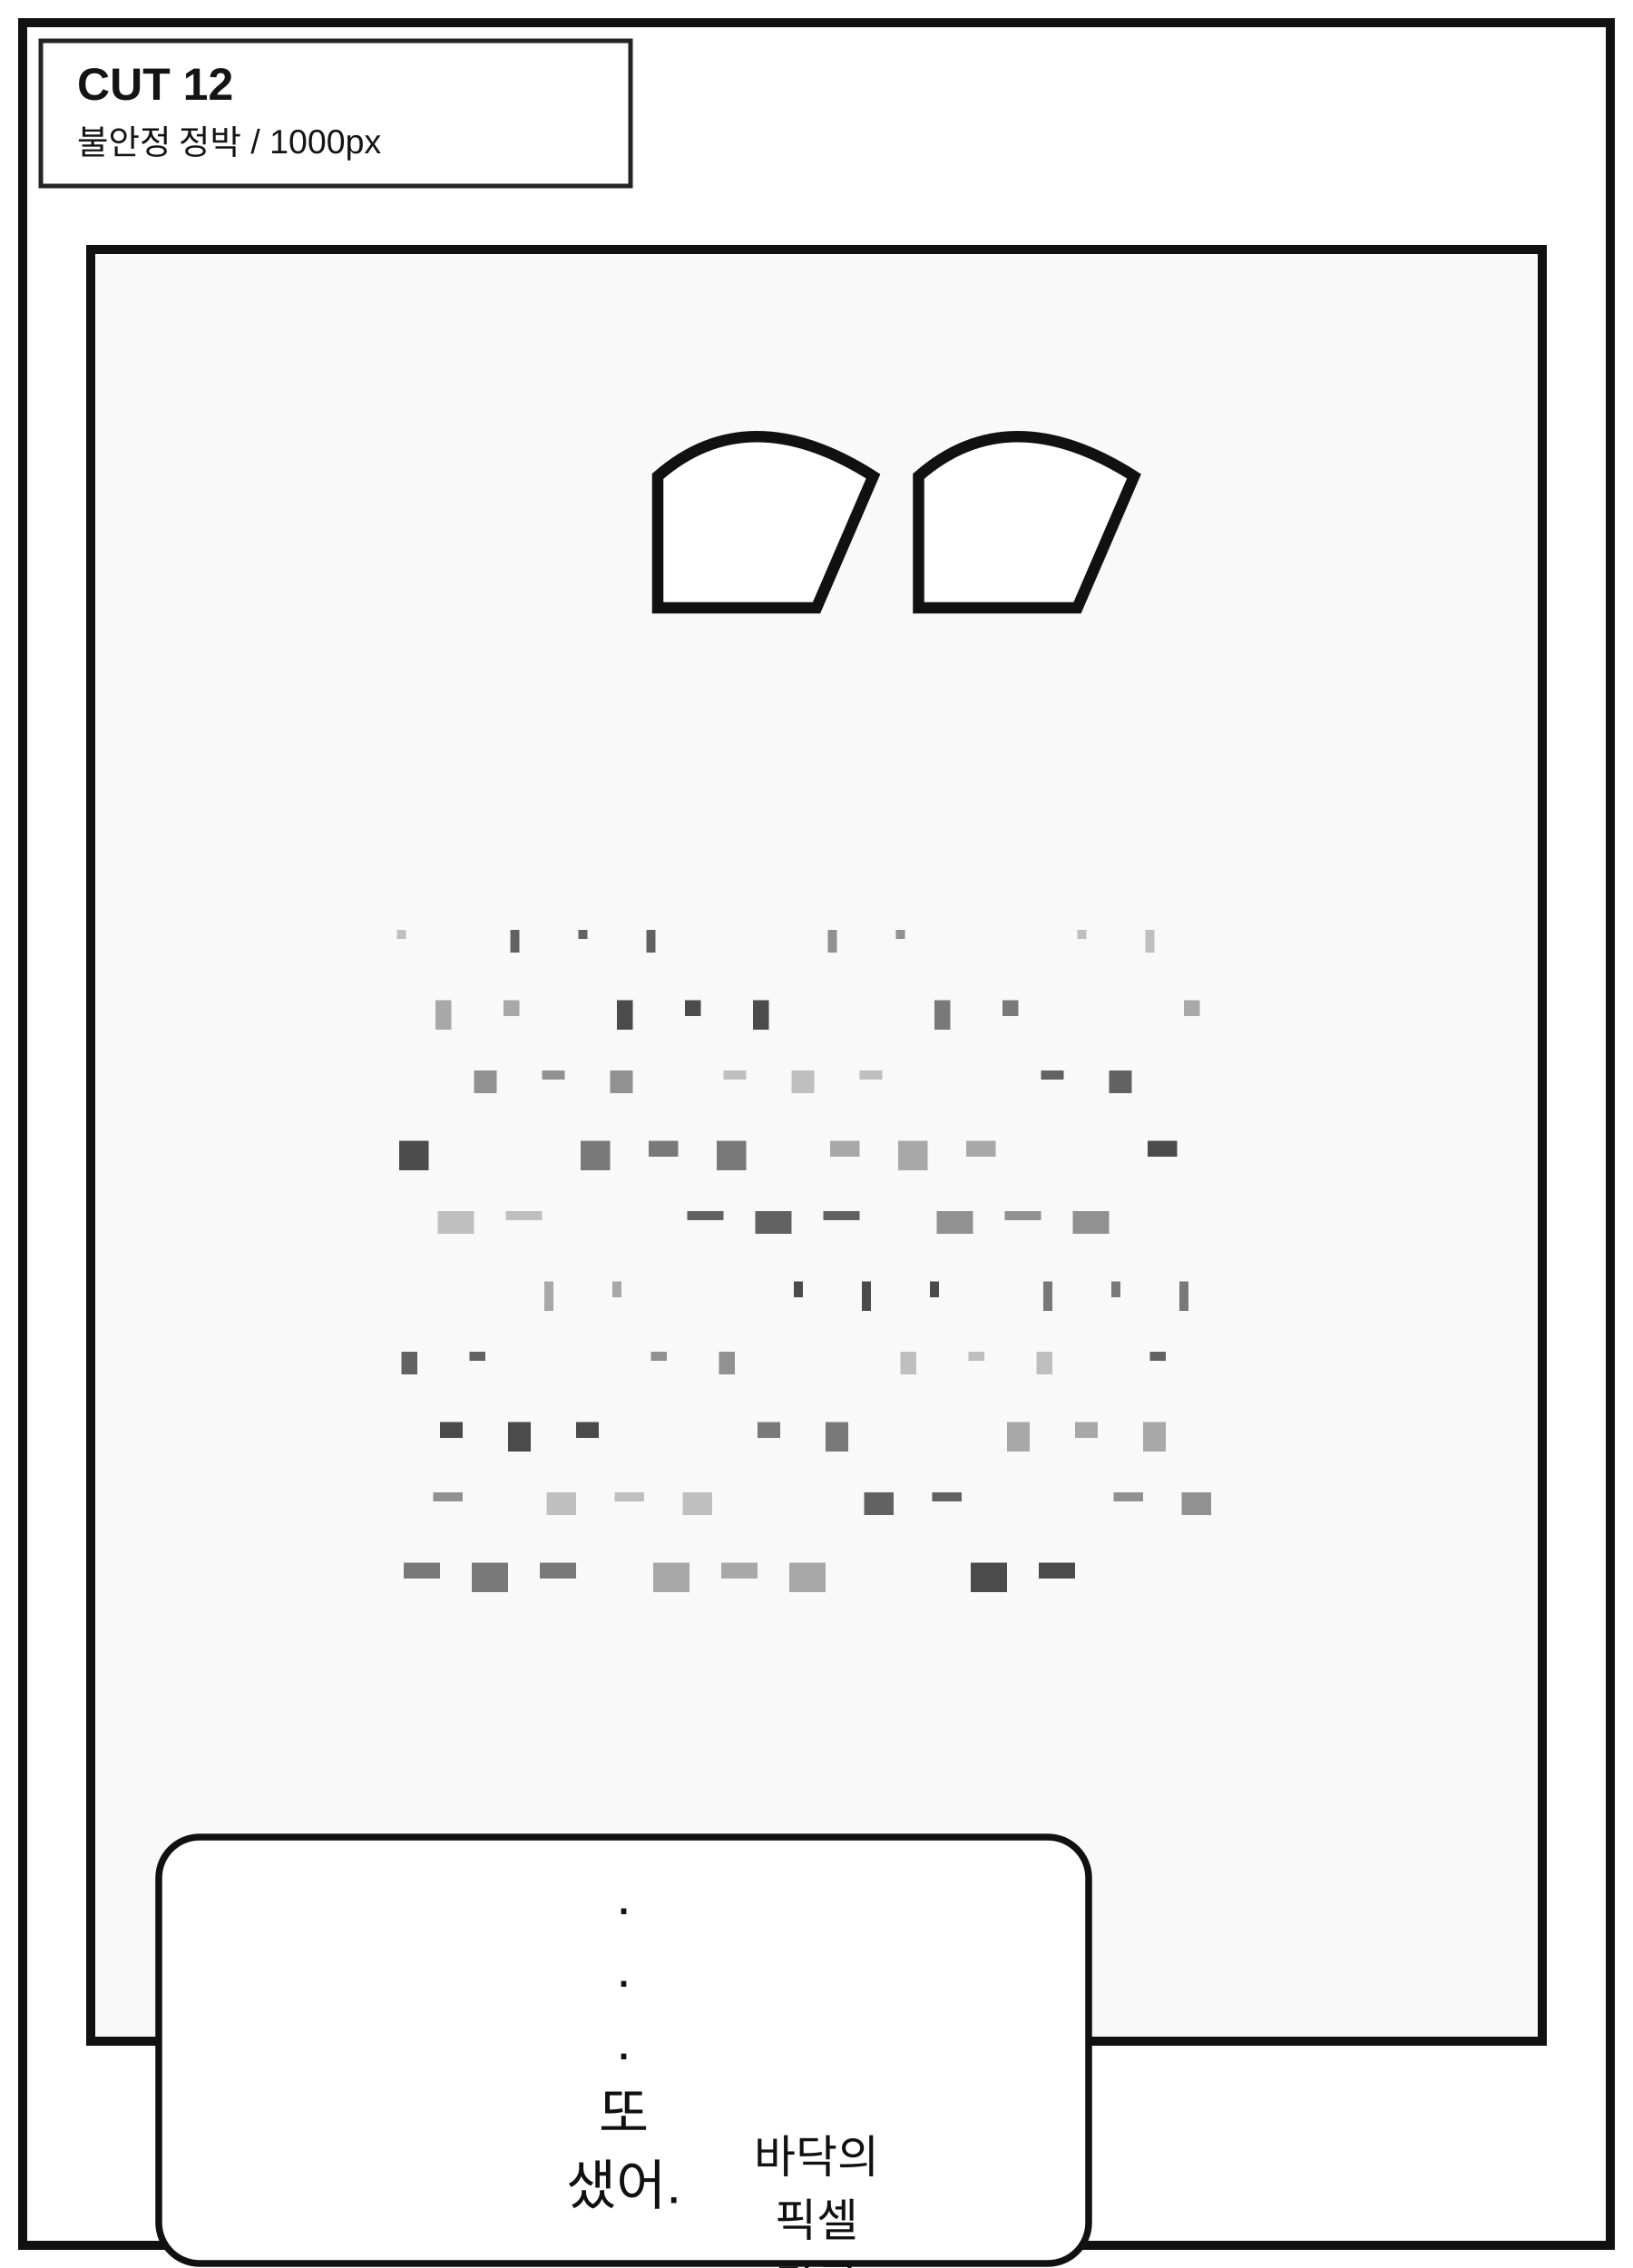
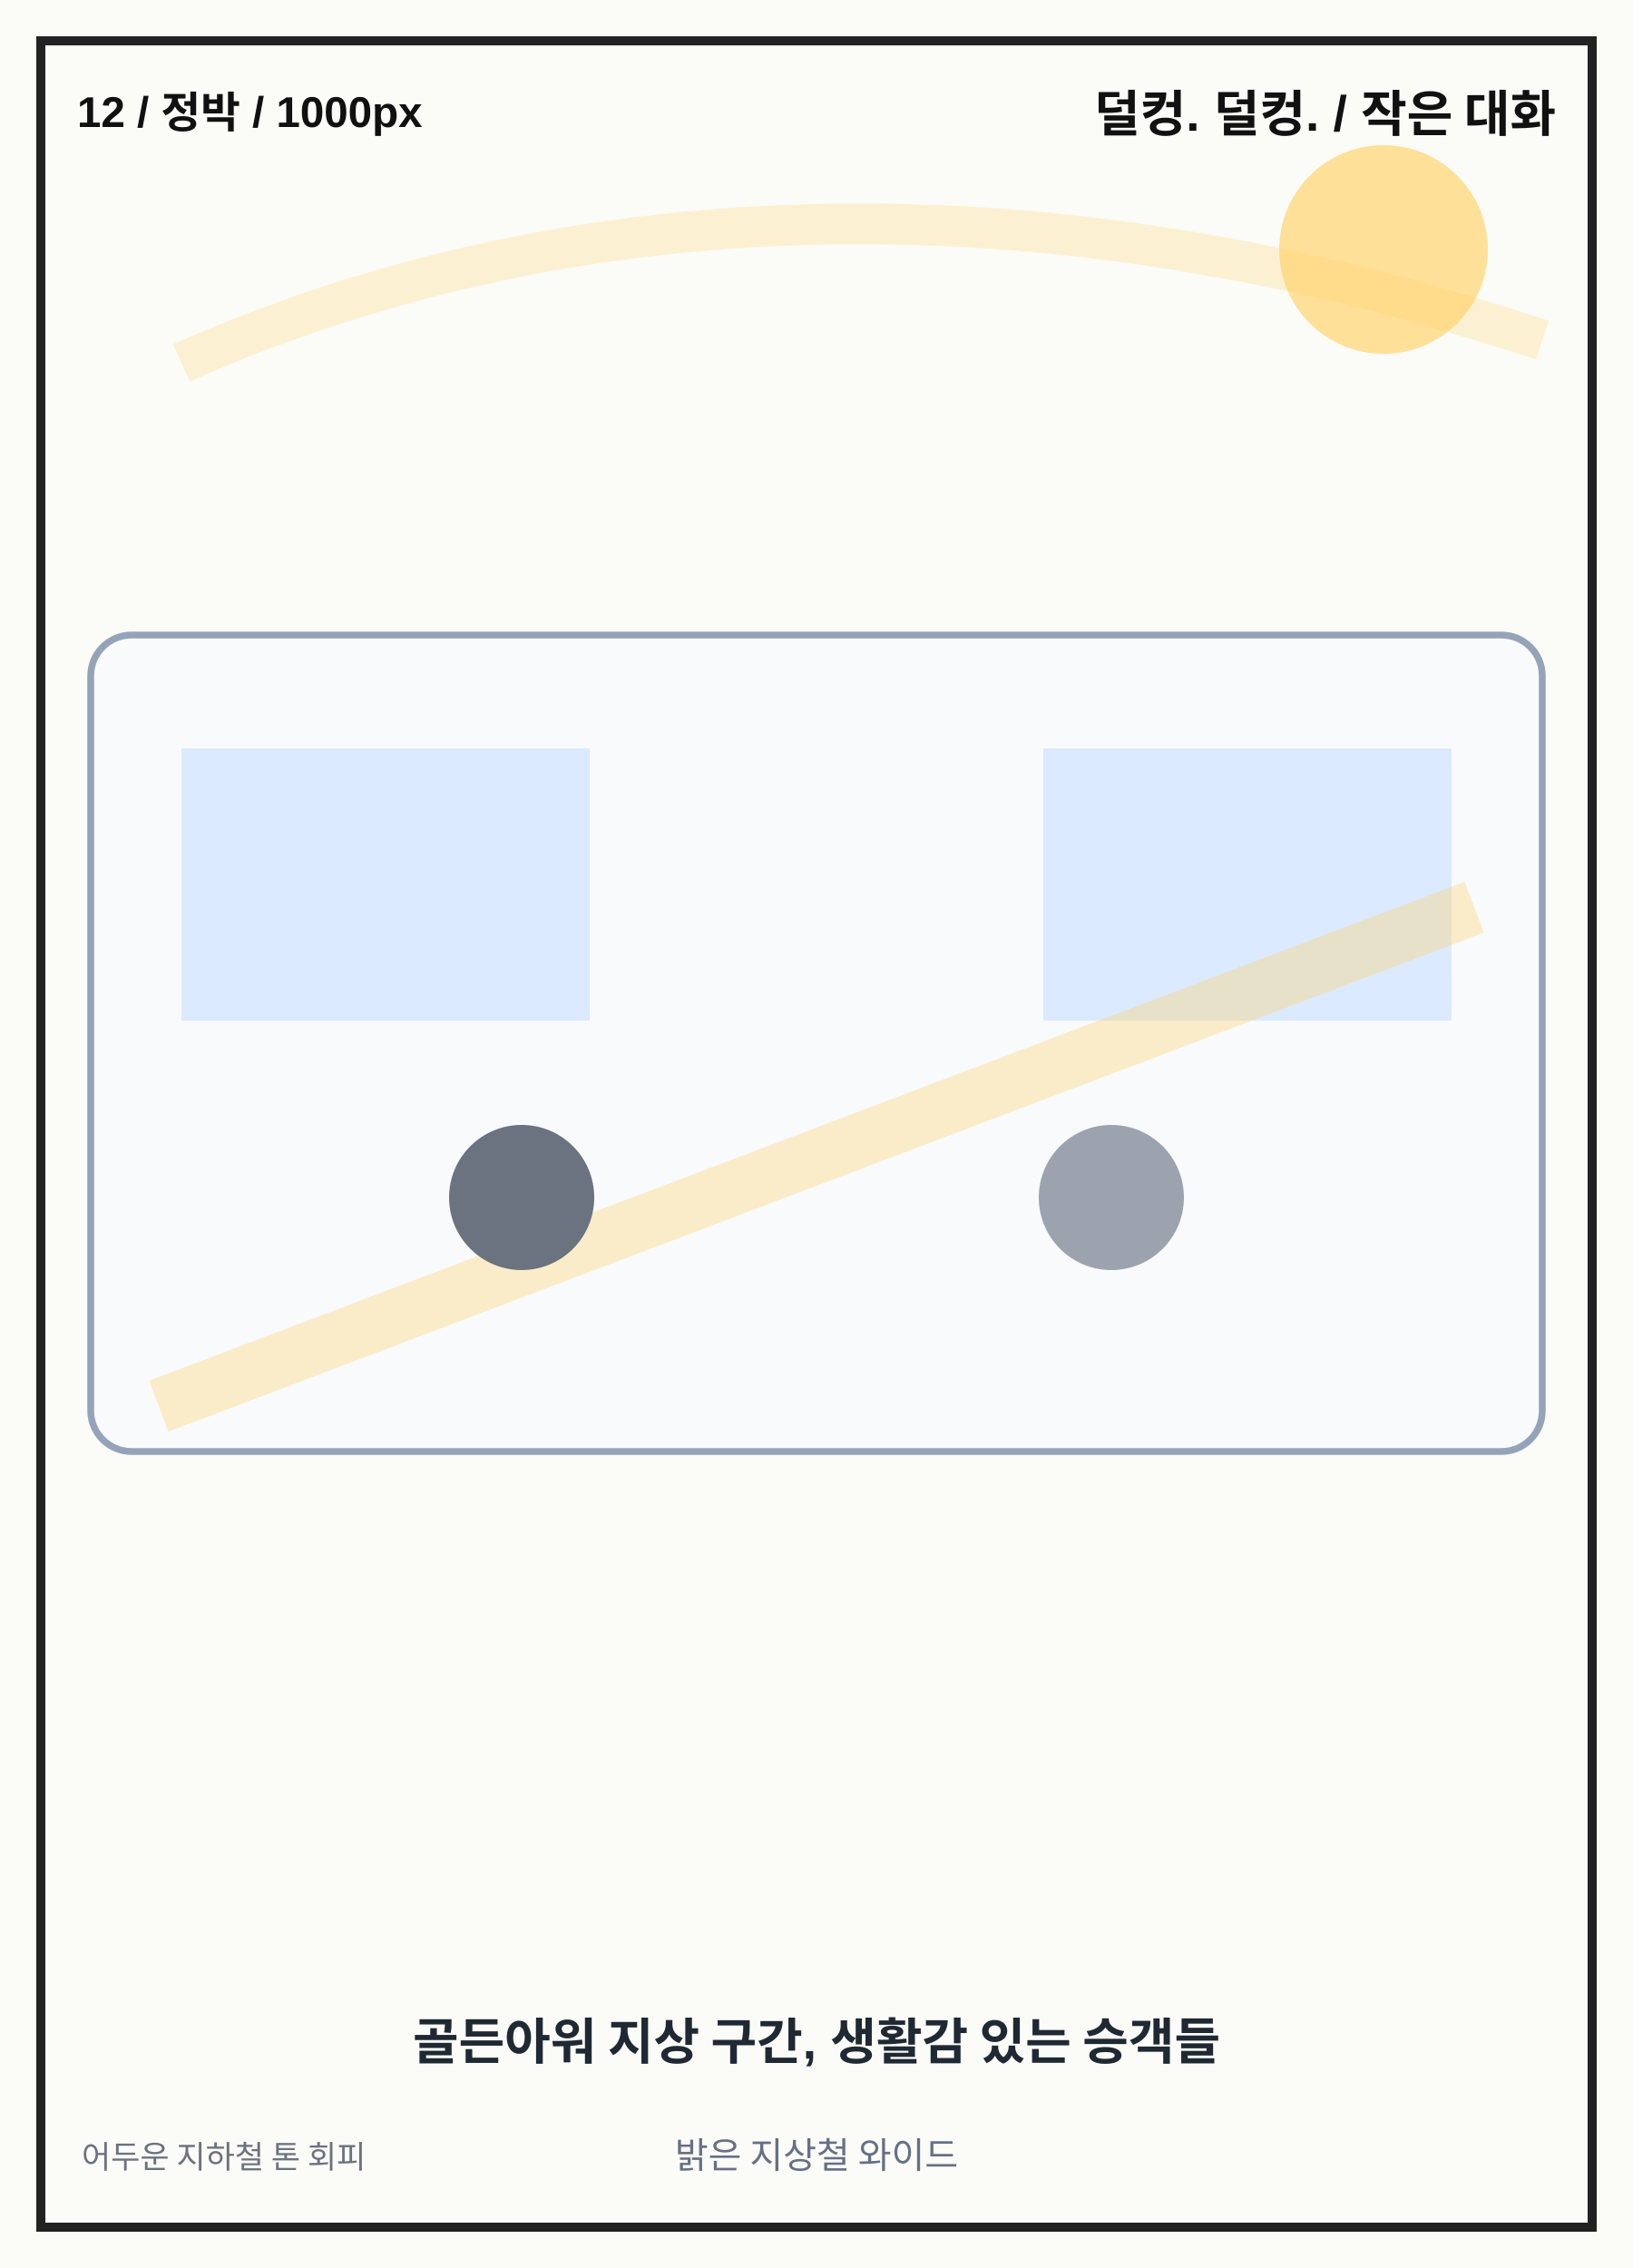
<svg xmlns="http://www.w3.org/2000/svg" width="720" height="1000" viewBox="0 0 720 1000">
-   <rect width="720" height="1000" fill="#fff" />
-   <rect x="10" y="10" width="700" height="980" fill="none" stroke="#111" stroke-width="4" />
-   <g opacity="0.92">
-     <rect x="18" y="18" width="260" height="64" fill="#fff" stroke="#111" stroke-width="2" />
-     <text x="34" y="44" font-size="20" font-weight="700" font-family="Arial, 'Malgun Gothic', sans-serif">CUT 12</text>
-     <text x="34" y="68" font-size="15" font-family="Arial, 'Malgun Gothic', sans-serif">불안정 정박 / 1000px</text>
-   </g>
-   <rect x="40" y="110" width="640" height="790" fill="#f9f9f9" stroke="#111" stroke-width="4" />
-   <path d="M290 210 q40 -35 95 0 l-25 58 h-70 z" fill="#fff" stroke="#111" stroke-width="5" />
-   <path d="M405 210 q40 -35 95 0 l-25 58 h-70 z" fill="#fff" stroke="#111" stroke-width="5" />
-   <rect x="175" y="410" width="4" height="4" fill="#111" opacity="0.25" />
-   <rect x="222" y="441" width="7" height="7" fill="#111" opacity="0.35" />
-   <rect x="269" y="472" width="10" height="10" fill="#111" opacity="0.45" />
-   <rect x="316" y="503" width="13" height="13" fill="#111" opacity="0.55" />
-   <rect x="363" y="534" width="16" height="4" fill="#111" opacity="0.65" />
-   <rect x="410" y="565" width="4" height="7" fill="#111" opacity="0.75" />
-   <rect x="457" y="596" width="7" height="10" fill="#111" opacity="0.25" />
-   <rect x="504" y="627" width="10" height="13" fill="#111" opacity="0.35" />
-   <rect x="191" y="658" width="13" height="4" fill="#111" opacity="0.45" />
-   <rect x="238" y="689" width="16" height="7" fill="#111" opacity="0.55" />
-   <rect x="285" y="410" width="4" height="10" fill="#111" opacity="0.65" />
-   <rect x="332" y="441" width="7" height="13" fill="#111" opacity="0.75" />
-   <rect x="379" y="472" width="10" height="4" fill="#111" opacity="0.25" />
-   <rect x="426" y="503" width="13" height="7" fill="#111" opacity="0.35" />
-   <rect x="473" y="534" width="16" height="10" fill="#111" opacity="0.45" />
-   <rect x="520" y="565" width="4" height="13" fill="#111" opacity="0.55" />
-   <rect x="207" y="596" width="7" height="4" fill="#111" opacity="0.65" />
-   <rect x="254" y="627" width="10" height="7" fill="#111" opacity="0.75" />
-   <rect x="301" y="658" width="13" height="10" fill="#111" opacity="0.25" />
-   <rect x="348" y="689" width="16" height="13" fill="#111" opacity="0.35" />
-   <rect x="395" y="410" width="4" height="4" fill="#111" opacity="0.45" />
-   <rect x="442" y="441" width="7" height="7" fill="#111" opacity="0.55" />
-   <rect x="489" y="472" width="10" height="10" fill="#111" opacity="0.65" />
-   <rect x="176" y="503" width="13" height="13" fill="#111" opacity="0.75" />
-   <rect x="223" y="534" width="16" height="4" fill="#111" opacity="0.25" />
-   <rect x="270" y="565" width="4" height="7" fill="#111" opacity="0.35" />
-   <rect x="317" y="596" width="7" height="10" fill="#111" opacity="0.45" />
-   <rect x="364" y="627" width="10" height="13" fill="#111" opacity="0.55" />
-   <rect x="411" y="658" width="13" height="4" fill="#111" opacity="0.65" />
-   <rect x="458" y="689" width="16" height="7" fill="#111" opacity="0.75" />
-   <rect x="505" y="410" width="4" height="10" fill="#111" opacity="0.25" />
-   <rect x="192" y="441" width="7" height="13" fill="#111" opacity="0.35" />
-   <rect x="239" y="472" width="10" height="4" fill="#111" opacity="0.45" />
-   <rect x="286" y="503" width="13" height="7" fill="#111" opacity="0.55" />
-   <rect x="333" y="534" width="16" height="10" fill="#111" opacity="0.65" />
-   <rect x="380" y="565" width="4" height="13" fill="#111" opacity="0.75" />
-   <rect x="427" y="596" width="7" height="4" fill="#111" opacity="0.25" />
-   <rect x="474" y="627" width="10" height="7" fill="#111" opacity="0.35" />
-   <rect x="521" y="658" width="13" height="10" fill="#111" opacity="0.45" />
-   <rect x="208" y="689" width="16" height="13" fill="#111" opacity="0.55" />
-   <rect x="255" y="410" width="4" height="4" fill="#111" opacity="0.65" />
-   <rect x="302" y="441" width="7" height="7" fill="#111" opacity="0.75" />
-   <rect x="349" y="472" width="10" height="10" fill="#111" opacity="0.25" />
-   <rect x="396" y="503" width="13" height="13" fill="#111" opacity="0.35" />
-   <rect x="443" y="534" width="16" height="4" fill="#111" opacity="0.45" />
-   <rect x="490" y="565" width="4" height="7" fill="#111" opacity="0.55" />
-   <rect x="177" y="596" width="7" height="10" fill="#111" opacity="0.65" />
-   <rect x="224" y="627" width="10" height="13" fill="#111" opacity="0.75" />
-   <rect x="271" y="658" width="13" height="4" fill="#111" opacity="0.25" />
-   <rect x="318" y="689" width="16" height="7" fill="#111" opacity="0.35" />
-   <rect x="365" y="410" width="4" height="10" fill="#111" opacity="0.45" />
-   <rect x="412" y="441" width="7" height="13" fill="#111" opacity="0.55" />
-   <rect x="459" y="472" width="10" height="4" fill="#111" opacity="0.65" />
-   <rect x="506" y="503" width="13" height="7" fill="#111" opacity="0.75" />
-   <rect x="193" y="534" width="16" height="10" fill="#111" opacity="0.25" />
-   <rect x="240" y="565" width="4" height="13" fill="#111" opacity="0.35" />
-   <rect x="287" y="596" width="7" height="4" fill="#111" opacity="0.45" />
-   <rect x="334" y="627" width="10" height="7" fill="#111" opacity="0.55" />
-   <rect x="381" y="658" width="13" height="10" fill="#111" opacity="0.65" />
-   <rect x="428" y="689" width="16" height="13" fill="#111" opacity="0.75" />
-   <rect x="475" y="410" width="4" height="4" fill="#111" opacity="0.25" />
-   <rect x="522" y="441" width="7" height="7" fill="#111" opacity="0.35" />
-   <rect x="209" y="472" width="10" height="10" fill="#111" opacity="0.45" />
-   <rect x="256" y="503" width="13" height="13" fill="#111" opacity="0.55" />
-   <rect x="303" y="534" width="16" height="4" fill="#111" opacity="0.65" />
-   <rect x="350" y="565" width="4" height="7" fill="#111" opacity="0.75" />
-   <rect x="397" y="596" width="7" height="10" fill="#111" opacity="0.25" />
-   <rect x="444" y="627" width="10" height="13" fill="#111" opacity="0.35" />
-   <rect x="491" y="658" width="13" height="4" fill="#111" opacity="0.45" />
-   <rect x="178" y="689" width="16" height="7" fill="#111" opacity="0.55" />
-   <rect x="225" y="410" width="4" height="10" fill="#111" opacity="0.65" />
-   <rect x="272" y="441" width="7" height="13" fill="#111" opacity="0.75" />
-   <rect x="319" y="472" width="10" height="4" fill="#111" opacity="0.25" />
-   <rect x="366" y="503" width="13" height="7" fill="#111" opacity="0.35" />
-   <rect x="413" y="534" width="16" height="10" fill="#111" opacity="0.45" />
-   <rect x="460" y="565" width="4" height="13" fill="#111" opacity="0.55" />
-   <rect x="507" y="596" width="7" height="4" fill="#111" opacity="0.65" />
-   <rect x="194" y="627" width="10" height="7" fill="#111" opacity="0.75" />
-   <rect x="241" y="658" width="13" height="10" fill="#111" opacity="0.25" />
-   <rect x="288" y="689" width="16" height="13" fill="#111" opacity="0.35" />
-   <g>
-     <rect x="70" y="810" width="410" height="188" rx="18" fill="#fff" stroke="#111" stroke-width="3" />
-     <text x="275" y="844" font-size="24" text-anchor="middle" fill="#111" font-family="Arial, 'Malgun Gothic', sans-serif">.</text>
-     <text x="275" y="876" font-size="24" text-anchor="middle" fill="#111" font-family="Arial, 'Malgun Gothic', sans-serif">.</text>
-     <text x="275" y="908" font-size="24" text-anchor="middle" fill="#111" font-family="Arial, 'Malgun Gothic', sans-serif">.</text>
-     <text x="275" y="940" font-size="24" text-anchor="middle" fill="#111" font-family="Arial, 'Malgun Gothic', sans-serif">또</text>
-     <text x="275" y="972" font-size="24" text-anchor="middle" fill="#111" font-family="Arial, 'Malgun Gothic', sans-serif">샜어.</text>
-   </g>
-   <text x="360" y="958" font-size="20" text-anchor="middle" fill="#111" font-family="Arial, 'Malgun Gothic', sans-serif">바닥의</text>
-   <text x="360" y="986" font-size="20" text-anchor="middle" fill="#111" font-family="Arial, 'Malgun Gothic', sans-serif">픽셀</text>
-   <text x="360" y="1014" font-size="20" text-anchor="middle" fill="#111" font-family="Arial, 'Malgun Gothic', sans-serif">가루</text>
+   <rect x="0" y="0" width="720" height="1000" fill="#fbfbf7" />
+   <rect x="18" y="18" width="684" height="964" fill="none" stroke="#222" stroke-width="4" />
+   <text x="34" y="56" font-size="19" font-weight="700" fill="#111" font-family="Arial, 'Malgun Gothic', sans-serif">12 / 정박 / 1000px</text>
+   <text x="360" y="908" font-size="22" text-anchor="middle" fill="#1f2933" font-family="Arial, 'Malgun Gothic', sans-serif" font-weight="700">골든아워 지상 구간, 생활감 있는 승객들</text>
+   <text x="360" y="956" font-size="16" text-anchor="middle" fill="#667085" font-family="Arial, 'Malgun Gothic', sans-serif">밝은 지상철 와이드</text>
+   <text x="686" y="58" font-size="22" text-anchor="end" font-weight="700" fill="#111" font-family="Arial, 'Malgun Gothic', sans-serif">덜컹. 덜컹. / 작은 대화</text>
+   <text x="36" y="956" font-size="14" text-anchor="start" fill="#6b7280" font-family="Arial, 'Malgun Gothic', sans-serif">어두운 지하철 톤 회피</text>
+   <circle cx="610" cy="110" r="46" fill="#ffd166" opacity=".65" />
+   <path d="M80 160 C260 80 470 80 680 150" stroke="#ffd166" stroke-width="18" opacity=".25" fill="none" />
+   <rect x="40" y="280" width="640" height="360" rx="18" fill="#f8fafc" stroke="#94a3b8" stroke-width="3" />
+   <rect x="80" y="330" width="180" height="120" fill="#dbeafe" />
+   <rect x="460" y="330" width="180" height="120" fill="#dbeafe" />
+   <path d="M70 620 L650 400" stroke="#ffd166" stroke-width="24" opacity=".35" />
+   <circle cx="230" cy="528" r="32" fill="#6b7280" />
+   <circle cx="490" cy="528" r="32" fill="#9ca3af" />
</svg>
